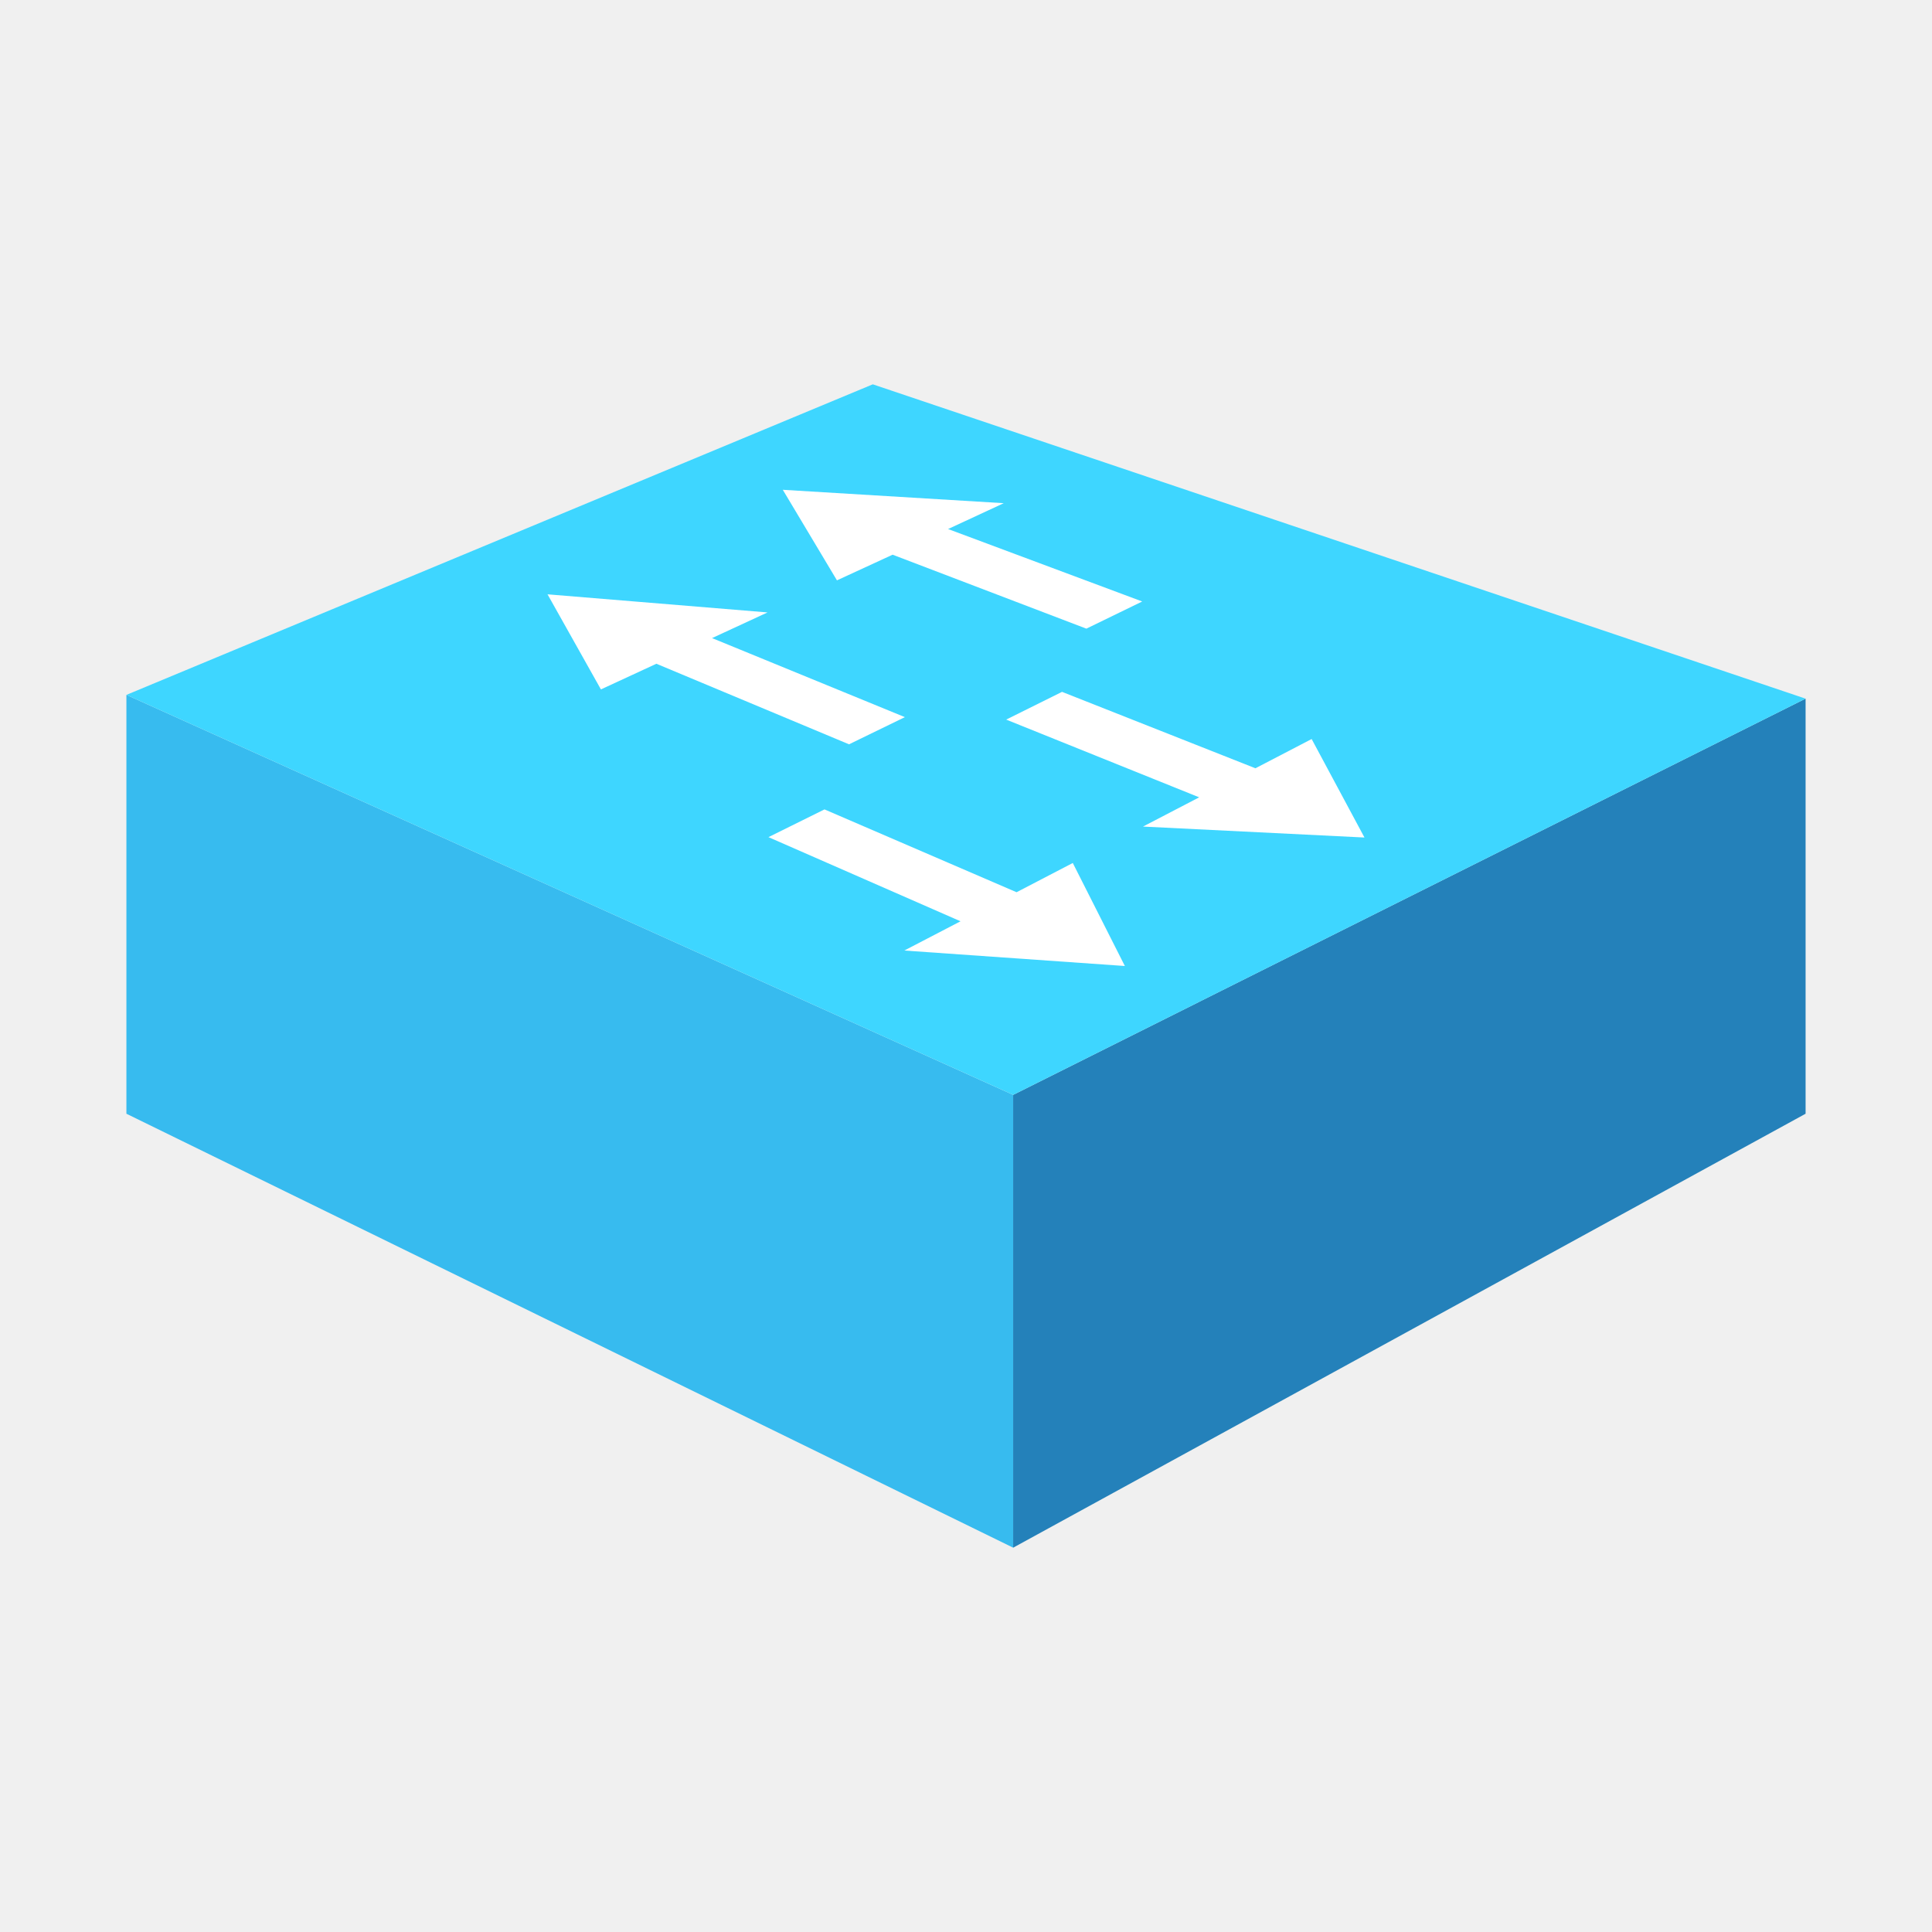
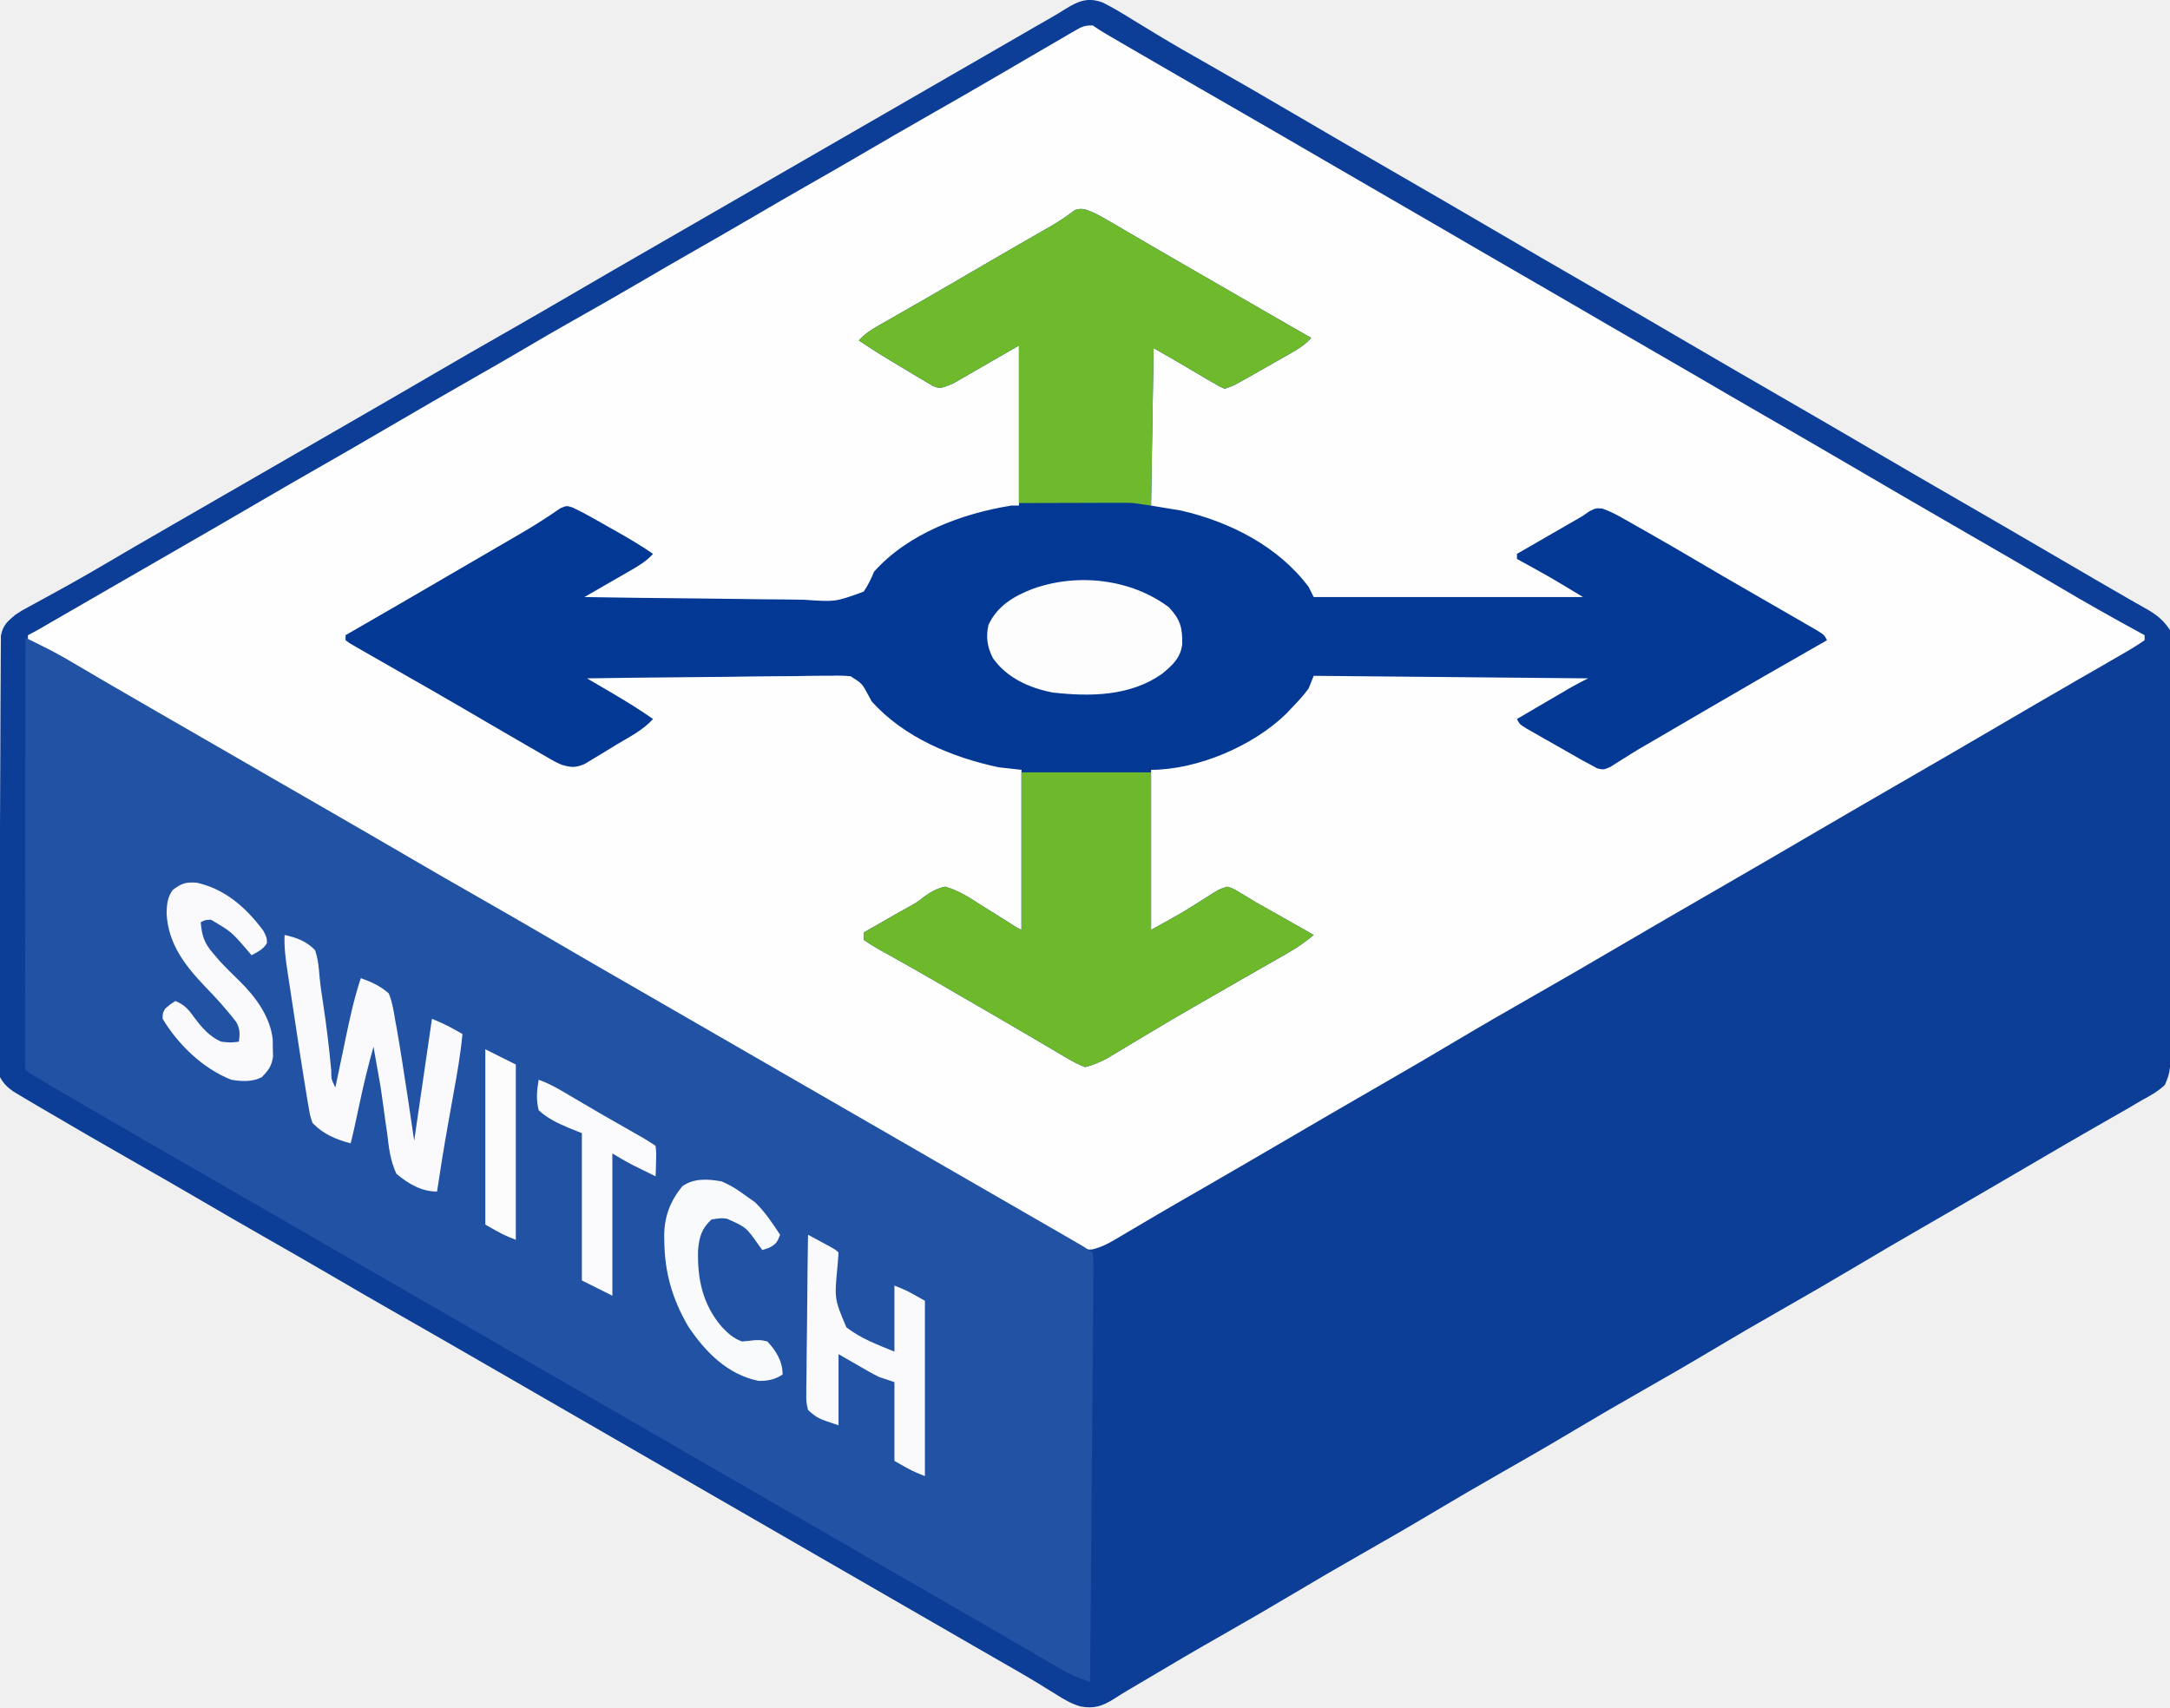
- <svg xmlns="http://www.w3.org/2000/svg" t="1780562039000" class="icon" viewBox="0 0 1024 1024" version="1.1" p-id="7338" width="200" height="200">
-   <path d="M537 820.3l-470-230v-222l470 212z" fill="#37BBEF" p-id="7339" />
-   <path d="M537 820.3l420-230v-220l-420 210z" fill="#2481BA" p-id="7340" />
-   <path d="M67 368.3l470 212 420-210-494.4-166.6z" fill="#3ED6FF" p-id="7341" />
-   <path d="M532 266.7l-117.1-7.1 28.7 48 29.5-13.6 102.7 39.2 29.6-14.4-102.9-38.4zM406.8 324.6L290.2 315l28.3 50.4 29.4-13.6L450 394.5l29.6-14.4-102.2-41.9zM605.8 438.1l117.4 5.8-28-52.2-29.8 15.5-102.5-40.5-29.6 14.7 102.3 41.2zM538.8 472.9L437 429l-29.7 14.7 101.8 44.6-29.8 15.5 116.9 8.2-27.6-54.6z" fill="#FFFFFF" p-id="7342" />
+ <svg xmlns="http://www.w3.org/2000/svg" version="1.1" width="854" height="672" viewBox="0 0 854 672">
+   <path d="M0 0 C4.24 2.11 8.23 4.56 12.25 7.06 C14.05 8.16 15.85 9.25 17.65 10.34 C18.89 11.09 20.14 11.85 21.38 12.61 C27.91 16.58 34.54 20.36 41.19 24.12 C52.86 30.76 64.48 37.5 76.07 44.29 C81.01 47.17 85.94 50.06 90.88 52.94 C91.86 53.51 92.85 54.09 93.86 54.68 C101.23 58.98 108.61 63.24 116 67.5 C129.35 75.19 142.66 82.95 155.96 90.73 C167.29 97.35 178.63 103.95 190 110.5 C203.35 118.19 216.66 125.95 229.96 133.73 C241.29 140.35 252.63 146.95 264 153.5 C277.35 161.19 290.66 168.95 303.96 176.73 C315.29 183.35 326.63 189.95 338 196.5 C349.36 203.04 360.69 209.64 372 216.25 C376.12 218.65 380.24 221.05 384.36 223.45 C386.39 224.64 388.42 225.82 390.45 227.01 C395 229.67 399.56 232.32 404.14 234.93 C404.93 235.37 405.71 235.82 406.52 236.29 C407.95 237.1 409.39 237.92 410.83 238.72 C414.81 241.01 417.48 243.15 420 247 C420.5 250.23 420.5 250.23 420.49 253.95 C420.5 254.64 420.5 255.32 420.51 256.03 C420.52 258.33 420.5 260.63 420.49 262.92 C420.49 264.57 420.49 266.22 420.5 267.87 C420.51 272.35 420.49 276.83 420.47 281.3 C420.45 286 420.46 290.69 420.46 295.38 C420.46 303.26 420.44 311.15 420.41 319.03 C420.38 328.13 420.37 337.23 420.37 346.33 C420.37 356.03 420.36 365.73 420.34 375.44 C420.34 378.22 420.33 381.01 420.33 383.8 C420.33 388.19 420.32 392.58 420.3 396.98 C420.29 398.59 420.29 400.19 420.29 401.8 C420.3 420.53 420.3 420.53 418 426 C415.27 428.6 412.32 430.24 409 432 C407.09 433.12 405.18 434.25 403.28 435.38 C401.17 436.59 399.05 437.79 396.94 439 C395.2 439.99 393.47 440.99 391.74 441.98 C390.56 442.66 389.38 443.34 388.2 444.01 C382.41 447.33 376.64 450.69 370.88 454.06 C369.89 454.64 368.91 455.21 367.9 455.8 C364.93 457.53 361.97 459.27 359 461 C355.04 463.31 351.08 465.63 347.12 467.94 C346.14 468.51 345.15 469.09 344.13 469.68 C336.83 473.94 329.51 478.16 322.19 482.38 C313.29 487.49 304.44 492.69 295.62 497.94 C285.89 503.73 276.09 509.4 266.24 515 C257.6 519.91 249.03 524.91 240.5 530 C230.81 535.78 221.05 541.43 211.24 547 C202.6 551.91 194.03 556.91 185.5 562 C175.81 567.78 166.05 573.43 156.24 579 C147.6 583.91 139.03 588.91 130.5 594 C120.81 599.78 111.05 605.43 101.24 611 C92.6 615.91 84.03 620.91 75.5 626 C66.39 631.43 57.22 636.76 48 642 C37.25 648.11 26.58 654.35 15.97 660.69 C13.91 661.91 11.85 663.13 9.79 664.34 C8.02 665.39 6.27 666.48 4.55 667.6 C-0.11 670.53 -3.36 671.67 -8.86 670.65 C-12.41 669.57 -15.33 667.88 -18.44 665.88 C-19.93 664.96 -21.42 664.04 -22.91 663.13 C-23.72 662.63 -24.53 662.13 -25.36 661.61 C-30.33 658.58 -35.39 655.71 -40.44 652.81 C-42.69 651.52 -44.94 650.22 -47.18 648.93 C-48.88 647.95 -48.88 647.95 -50.6 646.96 C-56.07 643.81 -61.54 640.65 -67 637.5 C-69.17 636.25 -71.33 635 -73.5 633.75 C-216.5 551.25 -216.5 551.25 -219.75 549.38 C-221.92 548.12 -224.09 546.87 -226.25 545.62 C-231.65 542.51 -237.04 539.4 -242.43 536.29 C-254.24 529.46 -266.06 522.68 -277.9 515.92 C-286.94 510.77 -295.94 505.55 -304.92 500.29 C-312.59 495.81 -320.29 491.39 -328 487 C-337.67 481.49 -347.31 475.92 -356.92 470.29 C-364.59 465.81 -372.29 461.4 -380 457 C-392.72 449.75 -405.39 442.43 -418 435 C-418.74 434.57 -419.48 434.13 -420.24 433.69 C-422.1 432.59 -423.96 431.49 -425.81 430.38 C-427.25 429.52 -427.25 429.52 -428.71 428.65 C-431.2 426.85 -432.46 425.66 -434 423 C-434.28 420.37 -434.39 417.97 -434.36 415.34 C-434.36 414.57 -434.36 413.79 -434.36 413 C-434.37 410.4 -434.35 407.81 -434.33 405.22 C-434.33 403.37 -434.32 401.52 -434.32 399.66 C-434.32 394.65 -434.3 389.64 -434.27 384.63 C-434.24 380.46 -434.23 376.29 -434.22 372.12 C-434.18 362.42 -434.13 352.72 -434.07 343.02 C-434.01 333.47 -433.98 323.92 -433.96 314.37 C-433.95 306.53 -433.91 298.68 -433.86 290.84 C-433.83 286.22 -433.81 281.6 -433.81 276.97 C-433.8 272.65 -433.77 268.32 -433.73 263.99 C-433.71 262.41 -433.71 260.83 -433.71 259.25 C-433.72 257.1 -433.69 254.95 -433.66 252.8 C-433.65 251.6 -433.65 250.4 -433.64 249.16 C-432.82 245.09 -431.15 243.63 -428 241 C-425.52 239.37 -425.52 239.37 -422.89 237.94 C-421.9 237.4 -420.91 236.85 -419.89 236.3 C-418.84 235.72 -417.78 235.15 -416.69 234.56 C-414.42 233.31 -412.15 232.06 -409.88 230.81 C-408.73 230.18 -407.58 229.54 -406.4 228.89 C-401.24 226.02 -396.15 223.05 -391.06 220.06 C-389.07 218.9 -387.08 217.73 -385.09 216.56 C-384.09 215.98 -383.1 215.39 -382.07 214.79 C-376.77 211.7 -371.45 208.63 -366.12 205.56 C-365.04 204.94 -363.96 204.32 -362.85 203.68 C-360.66 202.41 -358.47 201.15 -356.28 199.89 C-350.85 196.76 -345.43 193.63 -340 190.5 C-337.83 189.25 -335.67 188 -333.5 186.75 C-331.89 185.82 -331.89 185.82 -330.25 184.88 C-320.5 179.25 -320.5 179.25 -317.25 177.37 C-315.08 176.13 -312.92 174.88 -310.75 173.63 C-305.31 170.49 -299.87 167.35 -294.43 164.21 C-283.98 158.19 -273.54 152.15 -263.12 146.06 C-253.86 140.64 -244.54 135.3 -235.21 129.98 C-226.09 124.78 -217 119.52 -207.93 114.22 C-197.41 108.06 -186.85 101.98 -176.28 95.89 C-170.85 92.76 -165.43 89.63 -160 86.5 C-157.83 85.25 -155.67 84 -153.5 82.75 C-152.43 82.13 -151.36 81.51 -150.25 80.88 C-121 64 -91.75 47.12 -62.5 30.25 C-61.43 29.63 -60.35 29.01 -59.25 28.37 C-57.09 27.13 -54.94 25.89 -52.79 24.65 C-47.75 21.74 -42.72 18.84 -37.69 15.93 C-35.92 14.91 -34.14 13.88 -32.37 12.86 C-30.15 11.58 -27.93 10.29 -25.71 9.01 C-23.72 7.86 -21.73 6.72 -19.73 5.58 C-17.98 4.57 -16.25 3.52 -14.54 2.43 C-9.57 -0.66 -5.73 -2.15 0 0 Z " fill="#FEFEFE" transform="translate(434,1)" />
+   <path d="M0 0 C4.24 2.11 8.23 4.56 12.25 7.06 C14.05 8.16 15.85 9.25 17.65 10.34 C18.89 11.09 20.14 11.85 21.38 12.61 C27.91 16.58 34.54 20.36 41.19 24.12 C52.86 30.76 64.48 37.5 76.07 44.29 C81.01 47.17 85.94 50.06 90.88 52.94 C91.86 53.51 92.85 54.09 93.86 54.68 C101.23 58.98 108.61 63.24 116 67.5 C129.35 75.19 142.66 82.95 155.96 90.73 C167.29 97.35 178.63 103.95 190 110.5 C203.35 118.19 216.66 125.95 229.96 133.73 C241.29 140.35 252.63 146.95 264 153.5 C277.35 161.19 290.66 168.95 303.96 176.73 C315.29 183.35 326.63 189.95 338 196.5 C349.36 203.04 360.69 209.64 372 216.25 C376.12 218.65 380.24 221.05 384.36 223.45 C386.39 224.64 388.42 225.82 390.45 227.01 C395 229.67 399.56 232.32 404.14 234.93 C404.93 235.37 405.71 235.82 406.52 236.29 C407.95 237.1 409.39 237.92 410.83 238.72 C414.81 241.01 417.48 243.15 420 247 C420.5 250.23 420.5 250.23 420.49 253.95 C420.5 254.64 420.5 255.32 420.51 256.03 C420.52 258.33 420.5 260.63 420.49 262.92 C420.49 264.57 420.49 266.22 420.5 267.87 C420.51 272.35 420.49 276.83 420.47 281.3 C420.45 286 420.46 290.69 420.46 295.38 C420.46 303.26 420.44 311.15 420.41 319.03 C420.38 328.13 420.37 337.23 420.37 346.33 C420.37 356.03 420.36 365.73 420.34 375.44 C420.34 378.22 420.33 381.01 420.33 383.8 C420.33 388.19 420.32 392.58 420.3 396.98 C420.29 398.59 420.29 400.19 420.29 401.8 C420.3 420.53 420.3 420.53 418 426 C415.27 428.6 412.32 430.24 409 432 C407.09 433.12 405.18 434.25 403.28 435.38 C401.17 436.59 399.05 437.79 396.94 439 C395.2 439.99 393.47 440.99 391.74 441.98 C390.56 442.66 389.38 443.34 388.2 444.01 C382.41 447.33 376.64 450.69 370.88 454.06 C369.89 454.64 368.91 455.21 367.9 455.8 C364.93 457.53 361.97 459.27 359 461 C355.04 463.31 351.08 465.63 347.12 467.94 C346.14 468.51 345.15 469.09 344.13 469.68 C336.83 473.94 329.51 478.16 322.19 482.38 C313.29 487.49 304.44 492.69 295.62 497.94 C285.89 503.73 276.09 509.4 266.24 515 C257.6 519.91 249.03 524.91 240.5 530 C230.81 535.78 221.05 541.43 211.24 547 C202.6 551.91 194.03 556.91 185.5 562 C175.81 567.78 166.05 573.43 156.24 579 C147.6 583.91 139.03 588.91 130.5 594 C120.81 599.78 111.05 605.43 101.24 611 C92.6 615.91 84.03 620.91 75.5 626 C66.39 631.43 57.22 636.76 48 642 C37.25 648.11 26.58 654.35 15.97 660.69 C13.91 661.91 11.85 663.13 9.79 664.34 C8.02 665.39 6.27 666.48 4.55 667.6 C-0.11 670.53 -3.36 671.67 -8.86 670.65 C-12.41 669.57 -15.33 667.88 -18.44 665.88 C-19.93 664.96 -21.42 664.04 -22.91 663.13 C-23.72 662.63 -24.53 662.13 -25.36 661.61 C-30.33 658.58 -35.39 655.71 -40.44 652.81 C-42.69 651.52 -44.94 650.22 -47.18 648.93 C-48.88 647.95 -48.88 647.95 -50.6 646.96 C-56.07 643.81 -61.54 640.65 -67 637.5 C-69.17 636.25 -71.33 635 -73.5 633.75 C-216.5 551.25 -216.5 551.25 -219.75 549.38 C-221.92 548.12 -224.09 546.87 -226.25 545.62 C-231.65 542.51 -237.04 539.4 -242.43 536.29 C-254.24 529.46 -266.06 522.68 -277.9 515.92 C-286.94 510.77 -295.94 505.55 -304.92 500.29 C-312.59 495.81 -320.29 491.39 -328 487 C-337.67 481.49 -347.31 475.92 -356.92 470.29 C-364.59 465.81 -372.29 461.4 -380 457 C-392.72 449.75 -405.39 442.43 -418 435 C-418.74 434.57 -419.48 434.13 -420.24 433.69 C-422.1 432.59 -423.96 431.49 -425.81 430.38 C-427.25 429.52 -427.25 429.52 -428.71 428.65 C-431.2 426.85 -432.46 425.66 -434 423 C-434.28 420.37 -434.39 417.97 -434.36 415.34 C-434.36 414.57 -434.36 413.79 -434.36 413 C-434.37 410.4 -434.35 407.81 -434.33 405.22 C-434.33 403.37 -434.32 401.52 -434.32 399.66 C-434.32 394.65 -434.3 389.64 -434.27 384.63 C-434.24 380.46 -434.23 376.29 -434.22 372.12 C-434.18 362.42 -434.13 352.72 -434.07 343.02 C-434.01 333.47 -433.98 323.92 -433.96 314.37 C-433.95 306.53 -433.91 298.68 -433.86 290.84 C-433.83 286.22 -433.81 281.6 -433.81 276.97 C-433.8 272.65 -433.77 268.32 -433.73 263.99 C-433.71 262.41 -433.71 260.83 -433.71 259.25 C-433.72 257.1 -433.69 254.95 -433.66 252.8 C-433.65 251.6 -433.65 250.4 -433.64 249.16 C-432.82 245.09 -431.15 243.63 -428 241 C-425.52 239.37 -425.52 239.37 -422.89 237.94 C-421.9 237.4 -420.91 236.85 -419.89 236.3 C-418.84 235.72 -417.78 235.15 -416.69 234.56 C-414.42 233.31 -412.15 232.06 -409.88 230.81 C-408.73 230.18 -407.58 229.54 -406.4 228.89 C-401.24 226.02 -396.15 223.05 -391.06 220.06 C-389.07 218.9 -387.08 217.73 -385.09 216.56 C-384.09 215.98 -383.1 215.39 -382.07 214.79 C-376.77 211.7 -371.45 208.63 -366.12 205.56 C-365.04 204.94 -363.96 204.32 -362.85 203.68 C-360.66 202.41 -358.47 201.15 -356.28 199.89 C-350.85 196.76 -345.43 193.63 -340 190.5 C-337.83 189.25 -335.67 188 -333.5 186.75 C-331.89 185.82 -331.89 185.82 -330.25 184.88 C-320.5 179.25 -320.5 179.25 -317.25 177.37 C-315.08 176.13 -312.92 174.88 -310.75 173.63 C-305.31 170.49 -299.87 167.35 -294.43 164.21 C-283.98 158.19 -273.54 152.15 -263.12 146.06 C-253.86 140.64 -244.54 135.3 -235.21 129.98 C-226.09 124.78 -217 119.52 -207.93 114.22 C-197.41 108.06 -186.85 101.98 -176.28 95.89 C-170.85 92.76 -165.43 89.63 -160 86.5 C-157.83 85.25 -155.67 84 -153.5 82.75 C-152.43 82.13 -151.36 81.51 -150.25 80.88 C-121 64 -91.75 47.12 -62.5 30.25 C-61.43 29.63 -60.35 29.01 -59.25 28.37 C-57.09 27.13 -54.94 25.89 -52.79 24.65 C-47.75 21.74 -42.72 18.84 -37.69 15.93 C-35.92 14.91 -34.14 13.88 -32.37 12.86 C-30.15 11.58 -27.93 10.29 -25.71 9.01 C-23.72 7.86 -21.73 6.72 -19.73 5.58 C-17.98 4.57 -16.25 3.52 -14.54 2.43 C-9.57 -0.66 -5.73 -2.15 0 0 Z M-11.04 11.13 C-12.26 11.84 -12.26 11.84 -13.51 12.55 C-14.83 13.33 -14.83 13.33 -16.19 14.12 C-17.12 14.66 -18.05 15.2 -19.01 15.76 C-22.01 17.5 -25.01 19.25 -28 21 C-29.91 22.12 -31.83 23.23 -33.74 24.35 C-36.68 26.07 -39.62 27.79 -42.56 29.5 C-50.94 34.4 -59.35 39.21 -67.78 44.02 C-77.03 49.28 -86.23 54.62 -95.41 59.99 C-102.6 64.2 -109.83 68.34 -117.07 72.46 C-123.74 76.26 -130.37 80.12 -137 84 C-145.33 88.87 -153.68 93.69 -162.07 98.46 C-168.7 102.24 -175.29 106.08 -181.88 109.94 C-190.82 115.17 -199.81 120.3 -208.84 125.38 C-215.16 128.94 -221.42 132.57 -227.65 136.26 C-233.2 139.54 -238.78 142.75 -244.38 145.94 C-257.23 153.26 -270.03 160.68 -282.81 168.15 C-291.35 173.14 -299.9 178.1 -308.5 183 C-315.92 187.23 -323.31 191.5 -330.69 195.81 C-342.34 202.62 -354.02 209.37 -365.72 216.11 C-371.15 219.24 -376.57 222.37 -382 225.5 C-383.58 226.41 -383.58 226.41 -385.2 227.34 C-390.3 230.29 -395.39 233.23 -400.49 236.17 C-402.91 237.57 -405.33 238.97 -407.75 240.36 C-409.47 241.36 -411.19 242.35 -412.9 243.34 C-413.93 243.94 -414.97 244.53 -416.03 245.15 C-416.94 245.68 -417.86 246.2 -418.8 246.75 C-420.18 247.53 -421.58 248.29 -423 249 C-423 249.66 -423 250.32 -423 251 C-422.43 251.32 -421.86 251.64 -421.27 251.97 C-409.19 258.76 -397.15 265.63 -385.19 272.63 C-374.58 278.84 -363.93 284.97 -353.28 291.11 C-347.85 294.24 -342.43 297.37 -337 300.5 C-334.83 301.75 -332.67 303 -330.5 304.25 C-246 353 -246 353 -161.5 401.75 C-160.43 402.37 -159.35 402.99 -158.25 403.63 C-156.08 404.87 -153.92 406.12 -151.75 407.37 C-146.31 410.51 -140.87 413.65 -135.43 416.79 C-124.98 422.81 -114.54 428.85 -104.12 434.94 C-95.45 440.01 -86.73 445.02 -78 450 C-68.29 455.53 -58.62 461.12 -48.97 466.76 C-41.31 471.24 -33.63 475.69 -25.94 480.12 C-24.85 480.75 -23.76 481.38 -22.64 482.03 C-20.63 483.18 -18.62 484.34 -16.6 485.49 C-15.02 486.41 -13.45 487.35 -11.91 488.35 C-9.12 490.14 -7.5 491.04 -4.14 490.77 C-0.87 489.97 1.46 488.86 4.36 487.15 C5.38 486.55 6.4 485.96 7.45 485.34 C8.54 484.69 9.63 484.04 10.75 483.38 C11.91 482.7 13.06 482.02 14.22 481.34 C16.62 479.93 19.02 478.52 21.42 477.1 C26.96 473.84 32.55 470.64 38.12 467.44 C50.44 460.34 62.72 453.17 75 446 C78.96 443.69 82.92 441.37 86.88 439.06 C87.86 438.49 88.85 437.91 89.87 437.32 C97.17 433.06 104.49 428.84 111.81 424.62 C120.71 419.51 129.56 414.31 138.38 409.06 C148.76 402.88 159.22 396.84 169.72 390.86 C180.22 384.89 190.65 378.82 201.07 372.71 C215.45 364.3 229.85 355.92 244.28 347.61 C255.55 341.12 266.78 334.56 278 328 C291.41 320.16 304.83 312.36 318.28 304.61 C329.55 298.12 340.78 291.56 352 285 C355.96 282.69 359.92 280.37 363.88 278.06 C365.34 277.21 365.34 277.21 366.82 276.34 C372.21 273.2 377.6 270.07 383.01 266.96 C383.59 266.62 384.18 266.29 384.78 265.94 C387.61 264.31 390.44 262.68 393.27 261.06 C396.19 259.38 399.1 257.7 402 256 C402.83 255.51 403.67 255.03 404.52 254.53 C406.39 253.41 408.2 252.21 410 251 C410 250.34 410 249.68 410 249 C409.48 248.72 408.97 248.44 408.43 248.15 C397.3 242.09 386.27 235.88 375.37 229.4 C370.78 226.69 366.17 224 361.56 221.31 C360.05 220.43 360.05 220.43 358.5 219.52 C349.92 214.53 341.32 209.56 332.72 204.61 C320.46 197.55 308.25 190.41 296.04 183.27 C283.62 176.01 271.18 168.79 258.71 161.61 C250.47 156.86 242.25 152.07 234.04 147.27 C226.71 142.99 219.36 138.74 212 134.5 C202.66 129.12 193.34 123.71 184.04 118.27 C176.71 113.99 169.36 109.74 162 105.5 C152.66 100.12 143.34 94.71 134.04 89.27 C126.71 84.99 119.36 80.74 112 76.5 C103.65 71.69 95.32 66.86 87 62 C74.36 54.62 61.68 47.31 49 40 C35.84 32.42 22.68 24.83 9.56 17.19 C8.54 16.59 7.52 16 6.47 15.39 C5.54 14.84 4.6 14.29 3.63 13.73 C2.39 13.01 2.39 13.01 1.13 12.27 C-0.61 11.23 -2.31 10.13 -4 9 C-7.29 9 -8.27 9.52 -11.04 11.13 Z " fill="#0C3E97" transform="translate(434,1)" />
+   <path d="M0 0 C1.89 0.93 3.77 1.87 5.66 2.8 C7.23 3.59 7.23 3.59 8.84 4.38 C13.71 6.88 18.41 9.64 23.12 12.44 C25.23 13.68 27.34 14.92 29.45 16.16 C30.53 16.79 31.61 17.42 32.72 18.08 C38.09 21.22 43.48 24.33 48.88 27.44 C49.95 28.06 51.03 28.68 52.15 29.32 C54.34 30.58 56.53 31.85 58.72 33.11 C64.15 36.24 69.57 39.37 75 42.5 C77.17 43.75 79.33 45 81.5 46.25 C85.83 48.75 90.17 51.25 94.5 53.75 C95.57 54.37 96.65 54.99 97.75 55.63 C99.92 56.87 102.08 58.12 104.25 59.37 C109.69 62.51 115.13 65.65 120.57 68.79 C131.02 74.81 141.46 80.85 151.88 86.94 C160.55 92.01 169.27 97.02 178 102 C187.72 107.54 197.41 113.13 207.07 118.78 C217.59 124.94 228.15 131.02 238.72 137.11 C244.15 140.24 249.57 143.37 255 146.5 C257.17 147.75 259.33 149 261.5 150.25 C307 176.5 307 176.5 352.5 202.75 C353.57 203.37 354.65 203.99 355.75 204.63 C357.91 205.87 360.07 207.12 362.23 208.37 C367.74 211.54 373.24 214.72 378.75 217.89 C384.16 221.01 389.57 224.13 394.98 227.26 C396.96 228.4 398.95 229.55 400.93 230.69 C403.6 232.23 406.27 233.77 408.94 235.31 C409.72 235.76 410.5 236.21 411.3 236.68 C412.02 237.09 412.73 237.5 413.46 237.93 C414.39 238.46 414.39 238.46 415.33 239 C416.92 239.95 418.46 240.97 420 242 C420.35 244.89 420.35 244.89 420.32 248.66 C420.32 249.35 420.32 250.04 420.32 250.75 C420.31 253.08 420.28 255.41 420.25 257.74 C420.24 259.41 420.23 261.07 420.22 262.74 C420.19 267.27 420.15 271.8 420.1 276.33 C420.06 281.06 420.03 285.79 419.99 290.52 C419.93 299.49 419.85 308.45 419.77 317.41 C419.68 327.62 419.6 337.82 419.52 348.02 C419.37 369.02 419.19 390.01 419 411 C414.91 409.68 411.36 408.23 407.64 406.05 C406.11 405.16 406.11 405.16 404.55 404.25 C403.46 403.61 402.37 402.97 401.25 402.31 C400.09 401.64 398.94 400.96 397.78 400.29 C395.37 398.89 392.97 397.49 390.57 396.08 C385.06 392.87 379.53 389.68 374 386.5 C371.83 385.25 369.67 384 367.5 382.75 C366.43 382.13 365.36 381.51 364.25 380.88 C265.67 324 167.08 267.13 68.5 210.25 C67.43 209.63 66.35 209.01 65.25 208.37 C63.09 207.13 60.92 205.88 58.76 204.63 C53.29 201.48 47.83 198.33 42.36 195.18 C31.69 189.04 21.04 182.88 10.44 176.62 C9.5 176.07 8.56 175.52 7.59 174.95 C6.73 174.44 5.88 173.94 5 173.41 C4.25 172.97 3.49 172.53 2.72 172.07 C1 171 1 171 0 170 C-0.1 167.81 -0.12 165.62 -0.12 163.43 C-0.12 162.73 -0.12 162.04 -0.12 161.32 C-0.12 158.97 -0.12 156.63 -0.11 154.28 C-0.11 152.61 -0.11 150.93 -0.11 149.26 C-0.11 144.69 -0.11 140.13 -0.1 135.57 C-0.1 130.81 -0.09 126.05 -0.09 121.28 C-0.09 112.26 -0.08 103.24 -0.07 94.21 C-0.06 83.94 -0.06 73.67 -0.05 63.4 C-0.04 42.27 -0.02 21.13 0 0 Z " fill="#2152A3" transform="translate(10,251)" />
+   <path d="M0 0 C1.81 0.93 3.6 1.92 5.36 2.95 C6.89 3.84 6.89 3.84 8.45 4.75 C9.54 5.39 10.63 6.03 11.75 6.69 C12.91 7.36 14.06 8.04 15.22 8.71 C17.63 10.11 20.03 11.51 22.43 12.92 C27.94 16.13 33.47 19.32 39 22.5 C41.14 23.74 43.28 24.97 45.43 26.21 C46.5 26.82 47.56 27.44 48.67 28.08 C51.57 29.75 54.46 31.42 57.36 33.09 C59.15 34.13 60.94 35.16 62.73 36.19 C64.97 37.49 67.22 38.78 69.46 40.08 C74.64 43.06 79.81 46.04 85 49 C82.34 52.04 79.18 53.77 75.69 55.76 C75.08 56.11 74.47 56.45 73.84 56.81 C72.55 57.55 71.26 58.28 69.98 59.01 C68 60.12 66.04 61.25 64.07 62.37 C54.43 67.86 54.43 67.86 51 69 C48.84 68.08 48.84 68.08 46.36 66.61 C45.45 66.09 44.55 65.56 43.61 65.02 C42.67 64.45 41.72 63.89 40.75 63.31 C39.82 62.77 38.89 62.23 37.93 61.67 C36.18 60.64 34.42 59.61 32.67 58.57 C29.47 56.69 26.23 54.85 23 53 C22.67 73.46 22.34 93.92 22 115 C27.94 115.99 27.94 115.99 34 117 C53.05 121.4 72.14 131.1 84 147 C84.66 148.32 85.32 149.64 86 151 C120.98 151 155.96 151 192 151 C179.15 143.22 179.15 143.22 166 136 C166 135.34 166 134.68 166 134 C166.76 133.56 167.52 133.12 168.31 132.67 C171.15 131.03 173.99 129.39 176.83 127.76 C178.06 127.05 179.29 126.34 180.51 125.64 C182.28 124.62 184.05 123.59 185.82 122.57 C186.89 121.96 187.95 121.35 189.05 120.72 C191.98 119.06 191.98 119.06 194.57 117.21 C197 116 197 116 199.48 116.14 C202.31 117.11 204.75 118.33 207.36 119.81 C208.38 120.39 209.41 120.96 210.46 121.56 C211.55 122.18 212.63 122.8 213.75 123.44 C214.88 124.08 216 124.71 217.16 125.37 C223.94 129.22 230.69 133.12 237.4 137.1 C243.9 140.96 250.45 144.73 257 148.5 C260.31 150.41 263.61 152.32 266.92 154.22 C268.88 155.36 270.85 156.49 272.81 157.62 C275.23 159.01 277.65 160.41 280.06 161.81 C281.12 162.42 281.12 162.42 282.19 163.03 C286.89 165.77 286.89 165.77 288 168 C287.28 168.41 286.55 168.82 285.81 169.25 C270.15 178.17 254.54 187.15 238.99 196.25 C233.75 199.32 228.5 202.38 223.25 205.44 C221.36 206.54 219.47 207.64 217.58 208.75 C216.67 209.27 215.77 209.79 214.83 210.33 C212.8 211.53 210.8 212.77 208.81 214.04 C207.22 215.03 207.22 215.03 205.61 216.04 C204.18 216.96 204.18 216.96 202.72 217.89 C200 219 200 219 197.56 218.41 C196.72 217.95 195.87 217.48 195 217 C193.45 216.18 193.45 216.18 191.88 215.34 C185.46 211.69 185.46 211.69 182.71 210.12 C180.75 209 178.77 207.88 176.8 206.77 C175.55 206.05 174.3 205.34 173.05 204.62 C171.91 203.98 170.77 203.33 169.6 202.66 C167 201 167 201 166 199 C169.92 196.71 173.83 194.42 177.75 192.12 C178.86 191.47 179.97 190.82 181.12 190.15 C182.19 189.53 183.26 188.9 184.36 188.26 C185.34 187.68 186.33 187.11 187.34 186.51 C189.52 185.27 191.76 184.12 194 183 C158.36 182.67 122.72 182.34 86 182 C85.34 183.65 84.68 185.3 84 187 C81.91 189.9 79.47 192.43 77 195 C76.08 195.98 76.08 195.98 75.14 196.98 C62.1 209.69 40.12 219 22 219 C22 239.79 22 260.58 22 282 C34.48 275.16 34.48 275.16 46.44 267.5 C49.3 265.82 49.3 265.82 52 265 C54.52 265.83 54.52 265.83 57.09 267.41 C58.04 267.98 59 268.56 59.98 269.14 C60.98 269.76 61.97 270.37 63 271 C65.03 272.15 67.07 273.29 69.11 274.43 C71.13 275.58 73.16 276.73 75.19 277.88 C76.76 278.76 76.76 278.76 78.36 279.67 C80.91 281.11 83.45 282.56 86 284 C82.72 286.73 79.44 289.03 75.74 291.14 C74.72 291.73 73.69 292.32 72.64 292.92 C71.54 293.55 70.44 294.17 69.31 294.81 C68.15 295.48 66.99 296.14 65.82 296.81 C63.41 298.19 61 299.57 58.58 300.95 C53.07 304.1 47.57 307.27 42.06 310.44 C41.01 311.04 39.96 311.65 38.87 312.27 C33.08 315.61 27.31 318.99 21.57 322.43 C20.96 322.8 20.34 323.16 19.71 323.54 C16.74 325.32 13.77 327.1 10.8 328.9 C9.74 329.54 8.68 330.17 7.58 330.83 C6.64 331.4 5.71 331.96 4.75 332.54 C1.84 334.08 -0.81 335.22 -4 336 C-6.91 334.81 -9.23 333.62 -11.88 332 C-12.65 331.55 -13.43 331.09 -14.22 330.63 C-15.92 329.63 -17.62 328.62 -19.31 327.61 C-22.06 325.96 -24.83 324.35 -27.6 322.74 C-31.62 320.41 -35.63 318.07 -39.64 315.72 C-46.18 311.89 -52.74 308.1 -59.31 304.31 C-60.93 303.38 -60.93 303.38 -62.58 302.42 C-67.66 299.49 -72.74 296.57 -77.86 293.71 C-78.76 293.21 -79.65 292.71 -80.57 292.19 C-82.23 291.25 -83.9 290.33 -85.57 289.41 C-87.43 288.36 -89.22 287.19 -91 286 C-91 285.01 -91 284.02 -91 283 C-87.73 281.12 -84.46 279.25 -81.19 277.38 C-80.28 276.85 -79.37 276.33 -78.43 275.79 C-76.57 274.73 -74.7 273.68 -72.82 272.65 C-69.96 271.05 -69.96 271.05 -67.36 269 C-64.5 266.98 -62.43 265.74 -59 265 C-53.55 266.6 -49.15 269.47 -44.44 272.56 C-43.16 273.36 -41.88 274.15 -40.59 274.93 C-38.25 276.37 -35.93 277.83 -33.62 279.32 C-31.15 280.97 -31.15 280.97 -29 282 C-29 261.21 -29 240.42 -29 219 C-31.97 218.67 -34.94 218.34 -38 218 C-56.28 214.1 -75.26 206.28 -88 192 C-88.38 191.29 -88.76 190.58 -89.15 189.84 C-91.74 185 -91.74 185 -96.24 182.18 C-99 181.89 -101.64 181.89 -104.41 181.98 C-105.45 181.98 -106.48 181.98 -107.55 181.97 C-110.96 181.98 -114.36 182.05 -117.77 182.12 C-120.14 182.14 -122.51 182.15 -124.88 182.16 C-131.1 182.19 -137.33 182.28 -143.55 182.38 C-149.9 182.47 -156.26 182.52 -162.61 182.56 C-175.08 182.66 -187.54 182.81 -200 183 C-199.51 183.28 -199.03 183.57 -198.53 183.86 C-196.3 185.16 -194.07 186.47 -191.85 187.77 C-191.08 188.22 -190.32 188.67 -189.53 189.13 C-184.23 192.24 -179.04 195.47 -174 199 C-177.95 203.42 -183.4 206.1 -188.43 209.12 C-190.3 210.25 -192.16 211.4 -194.02 212.55 C-195.22 213.27 -196.42 213.99 -197.61 214.7 C-198.69 215.36 -199.77 216.02 -200.89 216.69 C-204.57 218.24 -206.21 218.12 -210 217 C-212.41 215.92 -212.41 215.92 -214.77 214.55 C-215.67 214.04 -216.56 213.53 -217.48 213 C-218.44 212.44 -219.39 211.89 -220.38 211.31 C-221.89 210.44 -221.89 210.44 -223.44 209.55 C-226.63 207.71 -229.82 205.86 -233 204 C-233.98 203.43 -234.96 202.86 -235.97 202.27 C-239.86 200.01 -243.75 197.74 -247.63 195.46 C-256.84 190.07 -266.11 184.78 -275.39 179.5 C-278.59 177.68 -281.8 175.84 -285 174 C-286 173.43 -287.01 172.86 -288.04 172.27 C-289.42 171.47 -289.42 171.47 -290.82 170.66 C-291.63 170.19 -292.44 169.72 -293.27 169.24 C-293.84 168.83 -294.41 168.42 -295 168 C-295 167.34 -295 166.68 -295 166 C-294.34 165.62 -293.68 165.24 -292.99 164.85 C-277.97 156.2 -262.98 147.51 -248.02 138.76 C-244.89 136.93 -241.75 135.11 -238.62 133.29 C-237.57 132.68 -236.52 132.07 -235.44 131.44 C-233.38 130.25 -231.33 129.05 -229.27 127.86 C-225.05 125.41 -220.86 122.95 -216.78 120.27 C-216.18 119.88 -215.58 119.49 -214.96 119.09 C-213.46 118.1 -211.97 117.08 -210.49 116.06 C-208 115 -208 115 -205.68 115.75 C-202.94 117.03 -200.32 118.41 -197.69 119.9 C-196.7 120.46 -195.7 121.02 -194.68 121.6 C-193.14 122.48 -193.14 122.48 -191.56 123.38 C-190.54 123.95 -189.51 124.53 -188.46 125.12 C-183.52 127.93 -178.66 130.75 -174 134 C-176.5 136.8 -179.3 138.48 -182.54 140.36 C-184.15 141.29 -184.15 141.29 -185.79 142.24 C-186.91 142.88 -188.03 143.53 -189.19 144.19 C-190.88 145.17 -190.88 145.17 -192.62 146.17 C-195.41 147.78 -198.2 149.39 -201 151 C-187.17 151.23 -173.34 151.41 -159.51 151.52 C-153.09 151.57 -146.67 151.64 -140.24 151.75 C-134.04 151.86 -127.85 151.92 -121.65 151.95 C-119.28 151.97 -116.92 152 -114.56 152.06 C-102.2 152.93 -102.2 152.93 -91.1 148.85 C-89.31 146.28 -88.21 143.87 -87 141 C-73.58 125.97 -52.43 118.1 -33 115 C-32.01 115 -31.02 115 -30 115 C-30 94.21 -30 73.42 -30 52 C-38.58 56.95 -47.16 61.9 -56 67 C-61 69 -61 69 -63.86 67.91 C-64.88 67.3 -65.91 66.69 -66.96 66.05 C-68.09 65.39 -69.22 64.72 -70.39 64.04 C-71.57 63.32 -72.75 62.6 -73.94 61.88 C-75.12 61.18 -76.29 60.48 -77.47 59.78 C-82.74 56.65 -87.92 53.43 -93 50 C-90.58 47.32 -87.99 45.7 -84.86 43.92 C-83.82 43.32 -82.78 42.73 -81.71 42.12 C-80.03 41.16 -80.03 41.16 -78.31 40.19 C-76.54 39.17 -74.76 38.16 -72.99 37.14 C-71.77 36.45 -70.56 35.75 -69.35 35.06 C-63.54 31.75 -57.77 28.38 -52 25 C-45.68 21.3 -39.35 17.62 -33 13.96 C-32.41 13.63 -31.83 13.29 -31.22 12.94 C-28.39 11.31 -25.56 9.69 -22.73 8.06 C-21.7 7.47 -20.68 6.88 -19.62 6.28 C-18.66 5.72 -17.69 5.17 -16.69 4.6 C-13.64 2.78 -10.75 0.79 -7.91 -1.35 C-4.86 -2.39 -2.91 -1.22 0 0 Z " fill="#033894" transform="translate(431,84)" />
+   <path d="M0 0 C1.81 0.93 3.6 1.92 5.36 2.95 C6.38 3.54 7.4 4.14 8.45 4.75 C9.54 5.39 10.63 6.03 11.75 6.69 C12.91 7.36 14.06 8.04 15.22 8.71 C17.63 10.11 20.03 11.51 22.43 12.92 C27.94 16.13 33.47 19.32 39 22.5 C41.14 23.74 43.28 24.97 45.43 26.21 C46.5 26.82 47.56 27.44 48.67 28.08 C51.57 29.75 54.46 31.42 57.36 33.09 C59.15 34.13 60.94 35.16 62.73 36.19 C64.97 37.49 67.22 38.78 69.46 40.08 C74.64 43.06 79.81 46.04 85 49 C82.34 52.04 79.18 53.77 75.69 55.76 C75.08 56.11 74.47 56.45 73.84 56.81 C72.55 57.55 71.26 58.28 69.98 59.01 C68 60.12 66.04 61.25 64.07 62.37 C54.43 67.86 54.43 67.86 51 69 C48.84 68.08 48.84 68.08 46.36 66.61 C45.45 66.09 44.55 65.56 43.61 65.02 C42.67 64.45 41.72 63.89 40.75 63.31 C39.82 62.77 38.89 62.23 37.93 61.67 C36.18 60.64 34.42 59.61 32.67 58.57 C29.47 56.69 26.23 54.85 23 53 C22.67 73.46 22.34 93.92 22 115 C19.69 114.67 17.38 114.34 15 114 C13.36 113.92 11.72 113.88 10.07 113.89 C8.71 113.89 8.71 113.89 7.31 113.89 C5.9 113.89 5.9 113.89 4.47 113.9 C3.16 113.9 3.16 113.9 1.81 113.91 C-1.44 113.91 -4.69 113.92 -7.94 113.94 C-15.22 113.96 -22.5 113.98 -30 114 C-30 93.54 -30 73.08 -30 52 C-38.58 56.95 -47.16 61.9 -56 67 C-61 69 -61 69 -63.86 67.91 C-65.4 66.99 -65.4 66.99 -66.96 66.05 C-68.09 65.39 -69.22 64.72 -70.39 64.04 C-71.57 63.32 -72.75 62.6 -73.94 61.88 C-75.12 61.18 -76.29 60.48 -77.47 59.78 C-82.74 56.65 -87.92 53.43 -93 50 C-90.58 47.32 -87.99 45.7 -84.86 43.92 C-83.82 43.32 -82.78 42.73 -81.71 42.12 C-80.03 41.16 -80.03 41.16 -78.31 40.19 C-76.54 39.17 -74.76 38.16 -72.99 37.14 C-71.77 36.45 -70.56 35.75 -69.35 35.06 C-63.54 31.75 -57.77 28.38 -52 25 C-45.68 21.3 -39.35 17.62 -33 13.96 C-32.12 13.46 -32.12 13.46 -31.22 12.94 C-28.39 11.31 -25.56 9.69 -22.73 8.06 C-21.19 7.18 -21.19 7.18 -19.62 6.28 C-18.17 5.45 -18.17 5.45 -16.69 4.6 C-13.64 2.78 -10.75 0.79 -7.91 -1.35 C-4.86 -2.39 -2.91 -1.22 0 0 Z " fill="#6EB92C" transform="translate(431,84)" />
+   <path d="M0 0 C16.83 0 33.66 0 51 0 C51 20.46 51 40.92 51 62 C63.48 55.16 63.48 55.16 75.44 47.5 C78.3 45.82 78.3 45.82 81 45 C83.52 45.83 83.52 45.83 86.09 47.41 C87.04 47.98 88 48.56 88.98 49.14 C89.98 49.76 90.97 50.37 92 51 C94.03 52.15 96.07 53.29 98.11 54.43 C100.13 55.58 102.16 56.73 104.19 57.88 C105.23 58.47 106.28 59.06 107.36 59.67 C109.91 61.11 112.45 62.56 115 64 C111.72 66.73 108.44 69.03 104.74 71.14 C103.72 71.73 102.69 72.32 101.64 72.92 C100.54 73.55 99.44 74.17 98.31 74.81 C97.15 75.48 95.99 76.14 94.82 76.81 C92.41 78.19 90 79.57 87.58 80.95 C82.07 84.1 76.57 87.27 71.06 90.44 C70.01 91.04 68.96 91.65 67.87 92.27 C62.08 95.61 56.31 98.99 50.57 102.43 C49.96 102.8 49.34 103.16 48.71 103.54 C45.74 105.32 42.77 107.1 39.8 108.9 C38.74 109.54 37.68 110.17 36.58 110.83 C35.64 111.4 34.71 111.96 33.75 112.54 C30.84 114.08 28.19 115.22 25 116 C22.09 114.81 19.77 113.62 17.12 112 C16.35 111.55 15.57 111.09 14.78 110.63 C13.08 109.63 11.38 108.62 9.69 107.61 C6.94 105.96 4.17 104.35 1.4 102.74 C-2.62 100.41 -6.63 98.07 -10.64 95.72 C-17.18 91.89 -23.74 88.1 -30.31 84.31 C-31.93 83.38 -31.93 83.38 -33.58 82.42 C-38.66 79.49 -43.74 76.57 -48.86 73.71 C-49.76 73.21 -50.65 72.71 -51.57 72.19 C-53.23 71.25 -54.9 70.33 -56.57 69.41 C-58.43 68.36 -60.22 67.19 -62 66 C-62 65.01 -62 64.02 -62 63 C-58.73 61.12 -55.46 59.25 -52.19 57.38 C-50.82 56.59 -50.82 56.59 -49.43 55.79 C-47.57 54.73 -45.7 53.68 -43.82 52.65 C-40.96 51.05 -40.96 51.05 -38.36 49 C-35.5 46.98 -33.43 45.74 -30 45 C-24.55 46.6 -20.15 49.47 -15.44 52.56 C-14.16 53.36 -12.88 54.15 -11.59 54.93 C-9.25 56.37 -6.93 57.83 -4.62 59.32 C-2.15 60.97 -2.15 60.97 0 62 C0 41.54 0 21.08 0 0 Z " fill="#6EB92B" transform="translate(402,304)" />
+   <path d="M0 0 C4.51 4.84 5.37 7.99 5.27 14.47 C4.7 19.86 1.42 22.84 -2.56 26.12 C-15.12 35.09 -30.99 35.25 -45.75 33.57 C-54.87 31.79 -63.65 27.89 -69.19 20.12 C-71.47 15.81 -72.06 11.77 -71 7 C-67.59 -0.5 -60.91 -4.42 -53.5 -7.25 C-35.98 -13.54 -14.94 -11.18 0 0 Z " fill="#FDFDFE" transform="translate(460,239)" />
+   <path d="M0 0 C4.71 1.06 8.62 2.43 12 6 C13.23 9.57 13.5 13.14 13.8 16.89 C14.1 20.1 14.61 23.27 15.09 26.45 C16.44 35.35 17.53 44.26 18.35 53.22 C18.39 56.92 18.39 56.92 20 60 C20.2 59.05 20.39 58.11 20.59 57.13 C21.33 53.57 22.08 50.01 22.83 46.45 C23.15 44.92 23.47 43.39 23.78 41.85 C25.52 33.46 27.29 25.15 30 17 C34.21 18.48 37.62 20.06 41 23 C42.41 26.46 42.96 30.01 43.56 33.69 C43.76 34.76 43.95 35.83 44.15 36.93 C44.81 40.62 45.41 44.31 46 48 C46.11 48.71 46.23 49.43 46.34 50.16 C47.98 60.43 49.49 70.71 51 81 C53.31 65.16 55.62 49.32 58 33 C62.38 34.75 65.97 36.63 70 39 C69.28 46.79 67.92 54.44 66.53 62.13 C65.85 65.91 65.17 69.7 64.5 73.48 C64.37 74.22 64.24 74.96 64.1 75.72 C62.61 84.13 61.27 92.56 60 101 C53.81 101 48.61 97.88 44 94 C41.61 88.85 41.01 83.73 40.38 78.12 C40.16 76.63 39.95 75.15 39.72 73.66 C39.29 70.75 38.89 67.84 38.52 64.93 C37.88 60.07 37.03 55.26 36.12 50.44 C35.75 48.29 35.37 46.15 35 44 C32.84 51.59 31.01 59.21 29.38 66.94 C28.95 68.95 28.52 70.96 28.09 72.96 C27.81 74.27 27.81 74.27 27.52 75.61 C27.05 77.75 26.54 79.88 26 82 C20.22 80.52 15.14 78.35 11 74 C10.07 71.3 10.07 71.3 9.49 67.95 C9.38 67.32 9.27 66.68 9.15 66.02 C8.74 63.69 8.37 61.34 8 59 C7.77 57.55 7.77 57.55 7.53 56.07 C6.43 49.24 5.38 42.4 4.36 35.55 C3.81 31.91 3.25 28.27 2.7 24.63 C2.35 22.31 1.99 19.98 1.64 17.65 C1.48 16.57 1.31 15.49 1.14 14.38 C0.42 9.54 -0.22 4.9 0 0 Z " fill="#FAFAFC" transform="translate(112,368)" />
+   <path d="M0 0 C1.81 0.98 3.63 1.96 5.44 2.94 C6.45 3.48 7.46 4.03 8.5 4.59 C11 6 11 6 12 7 C11.9 8.86 11.75 10.72 11.58 12.58 C10.37 25.27 10.37 25.27 15.1 36.45 C21.03 40.97 26.94 43.08 34 46 C34 37.42 34 28.84 34 20 C39 22 39 22 46 26 C46 48.77 46 71.54 46 95 C41 93 41 93 34 89 C34 78.77 34 68.54 34 58 C32.02 57.34 30.04 56.68 28 56 C26.62 55.32 25.25 54.6 23.91 53.84 C23.28 53.48 22.64 53.12 21.99 52.74 C21.21 52.29 20.43 51.84 19.62 51.38 C15.85 49.21 15.85 49.21 12 47 C12 56.24 12 65.48 12 75 C3.78 72.26 3.78 72.26 0 69 C-0.72 65.9 -0.72 65.9 -0.68 62.21 C-0.68 61.54 -0.68 60.86 -0.68 60.17 C-0.68 57.95 -0.63 55.73 -0.59 53.52 C-0.57 51.97 -0.57 50.43 -0.56 48.89 C-0.54 44.84 -0.48 40.79 -0.41 36.74 C-0.35 32.6 -0.32 28.47 -0.29 24.33 C-0.23 16.22 -0.13 8.11 0 0 Z " fill="#FAFAFC" transform="translate(318,486)" />
+   <path d="M0 0 C11.23 2.49 19.5 9.87 26.21 18.89 C27.59 21.57 27.59 21.57 27.65 23.76 C26.17 26.29 24.1 27.15 21.59 28.57 C21.02 27.9 20.45 27.22 19.87 26.53 C13.66 19.31 13.66 19.31 5.59 14.57 C3.23 14.68 3.23 14.68 1.59 15.57 C2.02 20.94 3.01 23.82 6.53 27.89 C7.34 28.83 8.15 29.77 8.98 30.75 C11.5 33.48 14.1 36.06 16.78 38.64 C23.09 44.8 28.97 52.72 29.93 61.73 C29.94 62.83 29.95 63.94 29.96 65.07 C29.99 66.18 30.02 67.28 30.05 68.42 C29.49 72.23 28.25 73.84 25.59 76.57 C21.74 78.5 17.77 78.23 13.59 77.57 C2.37 73.09 -7.22 63.83 -13.41 53.57 C-13.41 51.39 -13.41 51.39 -12.41 49.57 C-10.35 47.82 -10.35 47.82 -8.41 46.57 C-4.86 48.02 -3.29 49.78 -1.1 52.89 C1.96 56.92 4.89 60.47 9.59 62.57 C13.38 62.99 13.38 62.99 16.59 62.57 C17.04 59.57 17.08 57.39 15.49 54.74 C11.78 49.94 7.82 45.54 3.59 41.2 C-4.54 32.66 -11.21 24.24 -11.85 12.07 C-11.76 8.49 -11.53 5.87 -9.47 2.89 C-5.97 0.25 -4.29 -0.32 0 0 Z " fill="#FAFAFD" transform="translate(77.41016,347.4258)" />
+   <path d="M0 0 C3.7 1.57 6.79 3.6 10 6 C11.05 6.74 12.1 7.49 13.19 8.25 C17.1 12.07 20.01 16.44 23 21 C21.9 23.99 21.32 24.85 18.38 26.25 C17.59 26.5 16.81 26.75 16 27 C15.55 26.39 15.11 25.77 14.64 25.14 C9.67 18.06 9.67 18.06 2.05 14.66 C-0.37 14.41 -0.37 14.41 -4 15 C-7.92 18.62 -8.8 21.81 -9.27 26.96 C-9.61 38.34 -7.49 48.43 0.06 57.25 C2.5 59.81 4.64 61.8 8 63 C9.63 62.89 11.26 62.72 12.88 62.5 C15.52 62.42 15.52 62.42 18 63 C21.47 66.69 24 70.87 24 76 C21.02 77.99 18.04 78.6 14.47 78.5 C2.23 76.01 -6.57 66.96 -13.19 57 C-19.41 46.3 -22.41 35.97 -22.56 23.56 C-22.58 22.75 -22.59 21.93 -22.61 21.09 C-22.48 13.65 -20.2 7.7 -15.5 1.94 C-10.93 -1.37 -5.32 -0.95 0 0 Z " fill="#F9FAFC" transform="translate(284,465)" />
+   <path d="M0 0 C4.48 1.6 8.44 3.93 12.5 6.38 C20.32 11.03 28.21 15.57 36.13 20.06 C37.41 20.79 37.41 20.79 38.71 21.53 C39.47 21.96 40.22 22.39 41 22.83 C42.7 23.83 44.36 24.91 46 26 C46.29 28.82 46.29 28.82 46.19 32.12 C46.15 33.77 46.15 33.77 46.11 35.45 C46.07 36.29 46.04 37.13 46 38 C44.1 37.07 42.21 36.13 40.31 35.19 C39.26 34.67 38.2 34.14 37.11 33.61 C34.35 32.18 31.67 30.6 29 29 C29 47.48 29 65.96 29 85 C25.04 83.02 21.08 81.04 17 79 C17 59.86 17 40.72 17 21 C14.53 20.01 14.53 20.01 12 19 C7.55 17.14 3.58 15.28 0 12 C-1.04 7.83 -0.75 4.21 0 0 Z " fill="#FBFBFD" transform="translate(212,425)" />
+   <path d="M0 0 C3.96 1.98 7.92 3.96 12 6 C12 28.77 12 51.54 12 75 C7 73 7 73 0 69 C0 46.23 0 23.46 0 0 Z " fill="#FCFCFD" transform="translate(191,413)" />
</svg>
